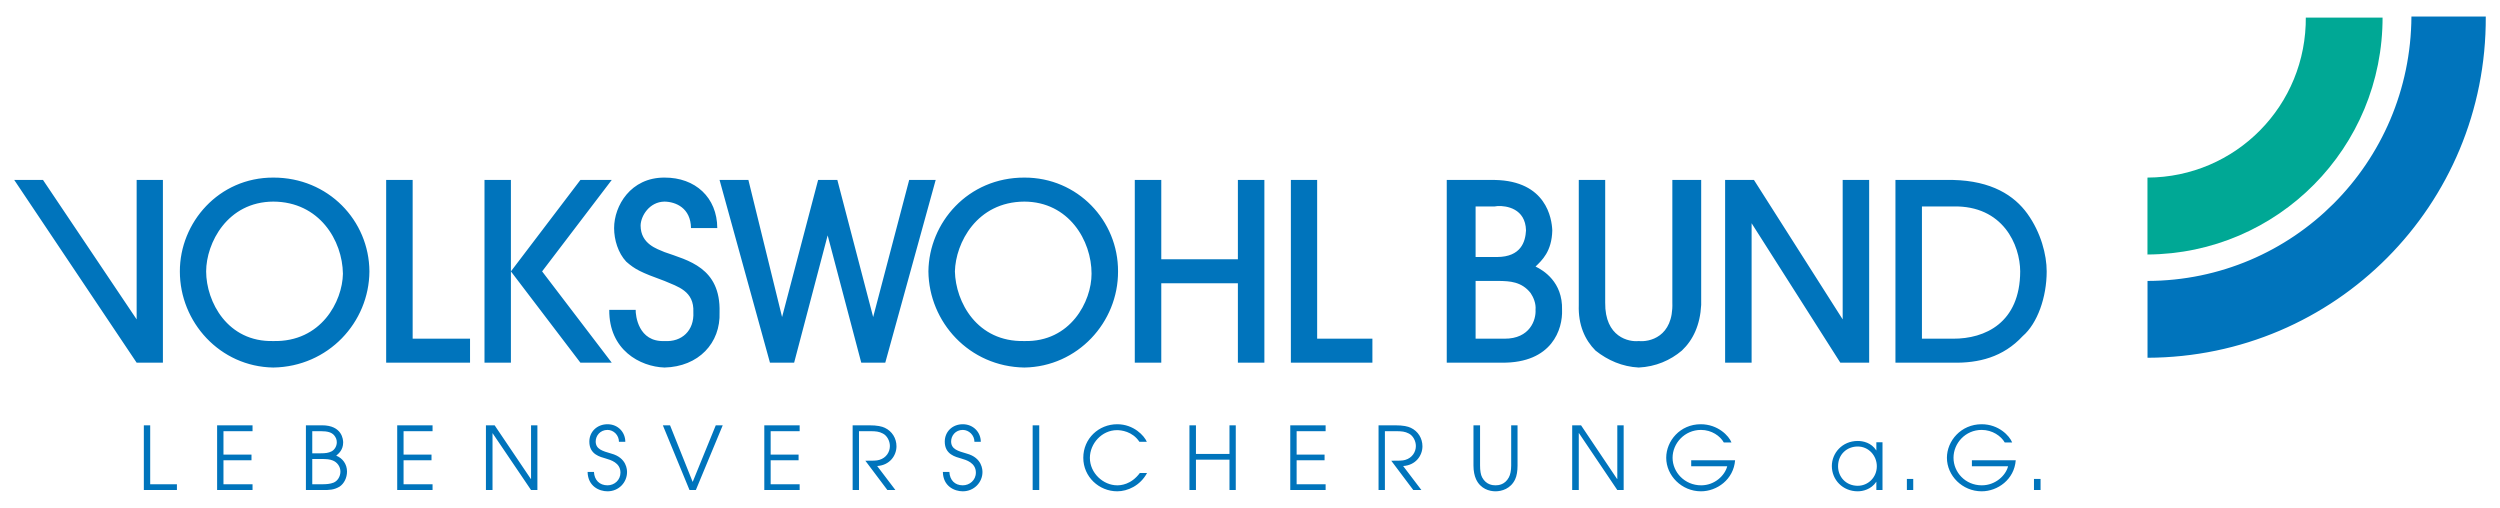
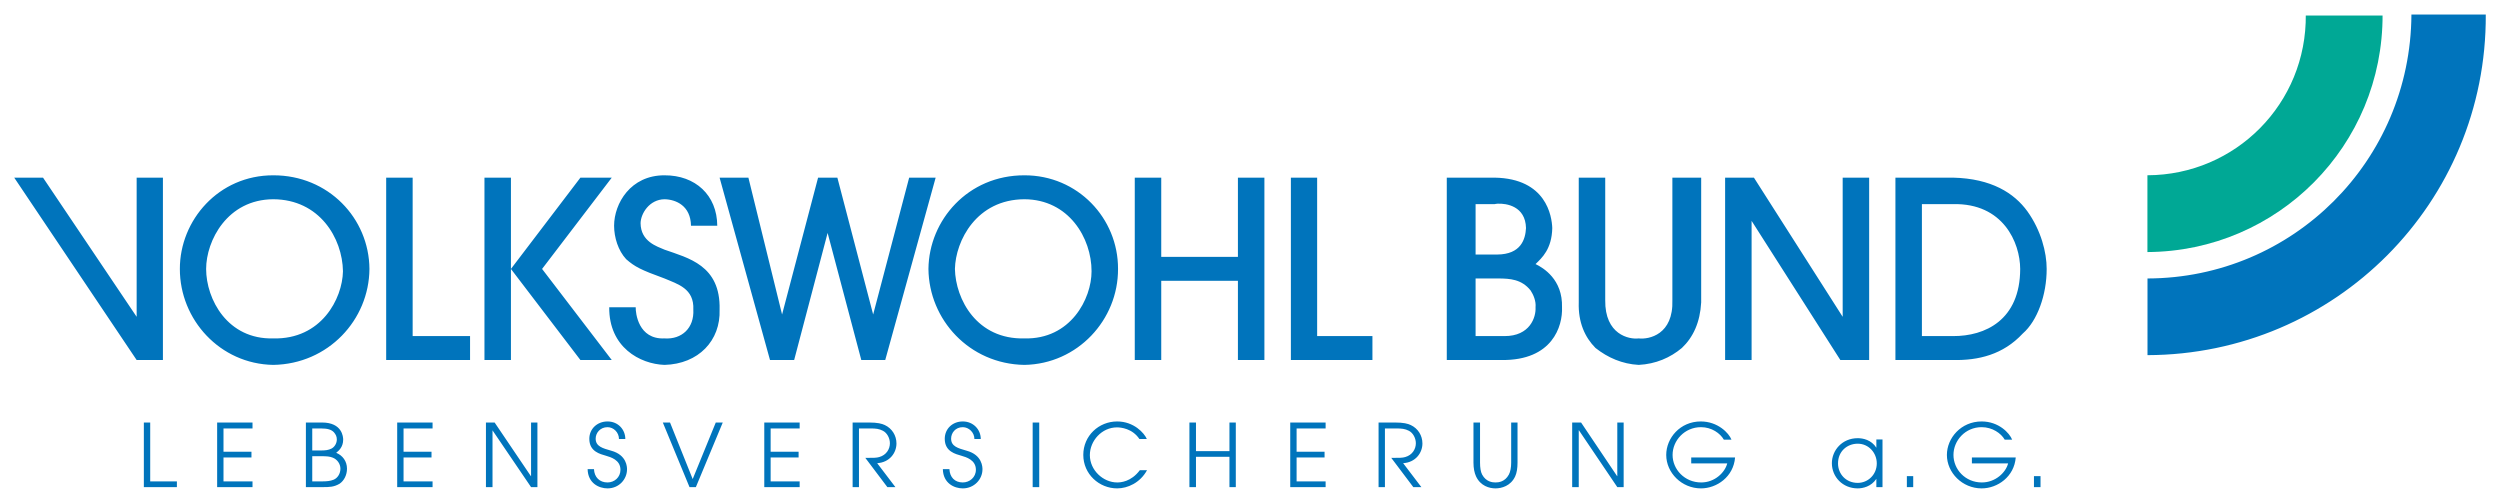
- <svg xmlns="http://www.w3.org/2000/svg" width="128px" height="26px" viewBox="0 0 129 26" version="1.1">
-   <defs>
-     <clipPath id="clip1">
-       <path d="M 110 0.805 L 123 0.805 L 123 14 L 110 14 Z M 110 0.805 " />
+ <svg xmlns="http://www.w3.org/2000/svg" version="1.0" width="1024" height="206" viewBox="-2.097 -2.097 368.82 74.101" id="svg2675">
+   <defs id="defs2677">
+     <clipPath id="clipPath2622">
+       <path d="M 274.477,814.404 L 566.097,814.404 L 566.097,754.003 L 274.477,754.003 L 274.477,814.404 z" id="path2624" />
    </clipPath>
  </defs>
-   <g id="surface1">
-     <path style=" stroke:none;fill-rule:nonzero;fill:rgb(0%,45.49%,73.725%);fill-opacity:1;" d="M 124.43 0.75 C 124.387 8.312 118.316 14.375 110.812 14.395 L 110.812 18.359 C 120.484 18.328 128.316 10.488 128.266 0.75 Z M 14.102 9.062 C 11.285 9.055 9.277 11.383 9.281 13.902 C 9.277 16.52 11.348 18.82 14.102 18.863 C 16.941 18.82 19.047 16.531 19.062 13.902 C 19.047 11.281 16.941 9.055 14.102 9.062 Z M 34.289 9.062 C 32.539 9.055 31.688 10.52 31.688 11.668 C 31.688 12.273 31.895 12.953 32.312 13.398 C 32.758 13.793 33.059 13.949 34.289 14.395 C 34.965 14.688 35.828 14.91 35.777 16.008 C 35.828 16.957 35.18 17.555 34.289 17.496 C 32.934 17.555 32.793 16.172 32.801 15.887 L 31.438 15.887 C 31.418 17.953 33.023 18.82 34.289 18.863 C 36.043 18.82 37.191 17.605 37.129 16.008 C 37.191 13.703 35.496 13.336 34.289 12.906 C 33.91 12.742 33.062 12.496 33.055 11.539 C 33.062 11.047 33.504 10.312 34.289 10.301 C 34.875 10.312 35.641 10.633 35.656 11.668 L 37.012 11.668 C 37.004 10.086 35.875 9.055 34.289 9.062 Z M 52.859 9.062 C 49.949 9.055 47.934 11.383 47.906 13.902 C 47.934 16.52 50.012 18.82 52.859 18.863 C 55.605 18.82 57.703 16.531 57.691 13.902 C 57.703 11.281 55.605 9.055 52.859 9.062 Z M 0.734 9.184 L 7.051 18.613 L 8.406 18.613 L 8.406 9.184 L 7.051 9.184 L 7.051 16.379 L 2.219 9.184 Z M 19.926 9.184 L 19.926 18.613 L 24.254 18.613 L 24.254 17.375 L 21.293 17.375 L 21.293 9.184 Z M 25 9.184 L 25 18.613 L 26.363 18.613 L 26.363 9.184 Z M 26.363 13.902 L 29.949 18.613 L 31.566 18.613 L 27.973 13.902 L 31.566 9.184 L 29.949 9.184 Z M 37.129 9.184 L 39.73 18.613 L 40.977 18.613 L 42.707 12.043 L 44.441 18.613 L 45.68 18.613 L 48.281 9.184 L 46.914 9.184 L 45.055 16.258 L 43.207 9.184 L 42.215 9.184 L 40.355 16.258 L 38.617 9.184 Z M 58.555 9.184 L 58.555 18.613 L 59.922 18.613 L 59.922 14.516 L 63.875 14.516 L 63.875 18.613 L 65.242 18.613 L 65.242 9.184 L 63.875 9.184 L 63.875 13.277 L 59.922 13.277 L 59.922 9.184 Z M 66.609 9.184 L 66.609 18.613 L 70.816 18.613 L 70.816 17.375 L 67.965 17.375 L 67.965 9.184 Z M 74.652 9.184 L 74.652 18.613 L 77.496 18.613 C 80.098 18.637 80.641 16.871 80.602 15.887 C 80.641 14.445 79.633 13.844 79.234 13.652 C 79.559 13.336 80.074 12.879 80.098 11.789 C 80.074 11.176 79.793 9.23 77.125 9.184 Z M 81.465 9.184 L 81.465 15.633 C 81.43 16.664 81.781 17.438 82.328 17.988 C 82.961 18.492 83.711 18.82 84.559 18.863 C 85.438 18.82 86.188 18.492 86.785 17.988 C 87.367 17.438 87.727 16.664 87.781 15.633 L 87.781 9.184 L 86.293 9.184 L 86.293 15.512 C 86.355 17.305 85.082 17.555 84.559 17.496 C 84.066 17.555 82.805 17.305 82.828 15.512 L 82.828 9.184 Z M 89.016 9.184 L 89.016 18.613 L 90.383 18.613 L 90.383 11.418 L 94.961 18.613 L 96.449 18.613 L 96.449 9.184 L 95.082 9.184 L 95.082 16.379 L 90.504 9.184 Z M 97.805 9.184 L 97.805 18.613 L 100.777 18.613 C 102.082 18.637 103.355 18.34 104.371 17.242 C 105.133 16.586 105.609 15.234 105.609 13.902 C 105.609 13.051 105.316 11.902 104.613 10.926 C 103.934 9.984 102.766 9.23 100.777 9.184 Z M 14.102 10.301 C 16.484 10.312 17.672 12.309 17.695 14.023 C 17.672 15.449 16.574 17.555 14.102 17.496 C 11.742 17.555 10.641 15.477 10.637 13.902 C 10.641 12.441 11.727 10.312 14.102 10.301 Z M 52.859 10.301 C 55.148 10.312 56.328 12.309 56.324 14.023 C 56.328 15.449 55.238 17.555 52.859 17.496 C 50.406 17.555 49.309 15.477 49.273 13.902 C 49.309 12.441 50.395 10.312 52.859 10.301 Z M 77.277 10.531 C 77.723 10.508 78.715 10.652 78.742 11.789 C 78.711 12.371 78.484 13.152 77.254 13.16 L 76.141 13.16 L 76.141 10.551 L 77.125 10.551 C 77.16 10.547 77.215 10.535 77.277 10.531 Z M 99.172 10.551 L 100.777 10.551 C 103.363 10.492 104.234 12.543 104.242 13.902 C 104.234 16.559 102.426 17.383 100.777 17.375 L 99.172 17.375 Z M 76.141 14.395 L 77.375 14.395 C 77.883 14.406 78.512 14.422 78.98 15.02 C 79.125 15.234 79.266 15.562 79.234 15.887 C 79.266 16.391 78.953 17.383 77.629 17.375 L 76.141 17.375 Z M 31.348 21.789 C 30.82 21.789 30.41 22.164 30.41 22.688 C 30.41 23.352 30.969 23.473 31.273 23.562 C 31.496 23.629 32.016 23.77 32.016 24.285 C 32.016 24.676 31.699 24.941 31.348 24.941 C 30.938 24.941 30.668 24.672 30.648 24.25 L 30.32 24.25 C 30.336 24.988 30.914 25.25 31.348 25.25 C 31.941 25.25 32.355 24.777 32.355 24.262 C 32.355 24.164 32.355 23.52 31.535 23.301 C 31.098 23.172 30.738 23.082 30.738 22.676 C 30.738 22.387 30.965 22.082 31.348 22.082 C 31.664 22.082 31.938 22.355 31.938 22.695 L 32.266 22.695 C 32.266 22.207 31.895 21.789 31.348 21.789 Z M 49.68 21.789 C 49.152 21.789 48.75 22.164 48.75 22.688 C 48.75 23.352 49.309 23.473 49.613 23.562 C 49.84 23.629 50.355 23.77 50.355 24.285 C 50.355 24.676 50.031 24.941 49.68 24.941 C 49.27 24.941 49.008 24.672 48.988 24.25 L 48.652 24.25 C 48.664 24.988 49.246 25.25 49.68 25.25 C 50.27 25.25 50.695 24.777 50.695 24.262 C 50.695 24.164 50.695 23.52 49.875 23.301 C 49.438 23.172 49.078 23.082 49.078 22.676 C 49.078 22.387 49.297 22.082 49.68 22.082 C 49.996 22.082 50.281 22.355 50.281 22.695 L 50.609 22.695 C 50.609 22.207 50.227 21.789 49.68 21.789 Z M 57.648 21.789 C 56.695 21.789 55.898 22.527 55.898 23.52 C 55.898 24.508 56.715 25.25 57.648 25.25 C 58.184 25.25 58.832 24.961 59.188 24.305 L 58.816 24.305 C 58.359 24.918 57.812 24.941 57.648 24.941 C 56.926 24.941 56.238 24.309 56.238 23.527 C 56.238 22.785 56.855 22.094 57.637 22.094 C 57.84 22.094 58.43 22.148 58.793 22.695 L 59.176 22.695 C 59.047 22.387 58.504 21.789 57.648 21.789 Z M 87.758 21.789 C 86.691 21.789 85.977 22.652 85.977 23.52 C 85.977 24.441 86.773 25.25 87.77 25.25 C 88.59 25.25 89.453 24.645 89.531 23.648 L 87.266 23.648 L 87.266 23.957 L 89.125 23.957 C 89.008 24.422 88.488 24.941 87.781 24.941 C 86.926 24.941 86.305 24.262 86.305 23.52 C 86.305 22.773 86.926 22.082 87.77 22.082 C 88.324 22.082 88.762 22.398 88.949 22.73 L 89.344 22.73 C 89.215 22.391 88.645 21.789 87.758 21.789 Z M 102.254 21.789 C 101.184 21.789 100.461 22.652 100.461 23.52 C 100.461 24.441 101.254 25.25 102.254 25.25 C 103.074 25.25 103.938 24.645 104.012 23.648 L 101.75 23.648 L 101.75 23.957 L 103.617 23.957 C 103.504 24.422 102.973 24.941 102.262 24.941 C 101.406 24.941 100.801 24.262 100.801 23.52 C 100.801 22.773 101.41 22.082 102.254 22.082 C 102.809 22.082 103.254 22.398 103.445 22.73 L 103.828 22.73 C 103.695 22.391 103.137 21.789 102.254 21.789 Z M 7.422 21.844 L 7.422 25.184 L 9.129 25.184 L 9.129 24.887 L 7.75 24.887 L 7.75 21.844 Z M 11.203 21.844 L 11.203 25.184 L 13.031 25.184 L 13.031 24.887 L 11.531 24.887 L 11.531 23.648 L 12.977 23.648 L 12.977 23.355 L 11.531 23.355 L 11.531 22.148 L 13.031 22.148 L 13.031 21.844 Z M 15.785 21.844 L 15.785 25.184 L 16.613 25.184 C 17.008 25.188 17.238 25.176 17.523 25.008 C 17.758 24.848 17.906 24.551 17.906 24.23 C 17.906 23.848 17.68 23.543 17.348 23.41 C 17.465 23.312 17.707 23.121 17.707 22.73 C 17.707 22.594 17.664 21.844 16.613 21.844 Z M 20.496 21.844 L 20.496 25.184 L 22.32 25.184 L 22.32 24.887 L 20.824 24.887 L 20.824 23.648 L 22.266 23.648 L 22.266 23.355 L 20.824 23.355 L 20.824 22.148 L 22.32 22.148 L 22.32 21.844 Z M 25.074 21.844 L 25.074 25.184 L 25.414 25.184 L 25.414 22.246 L 27.402 25.184 L 27.73 25.184 L 27.73 21.844 L 27.402 21.844 L 27.402 24.613 L 27.391 24.613 L 25.523 21.844 Z M 34.203 21.844 L 35.578 25.184 L 35.906 25.184 L 37.293 21.844 L 36.934 21.844 L 35.742 24.766 L 34.574 21.844 Z M 39.438 21.844 L 39.438 25.184 L 41.262 25.184 L 41.262 24.887 L 39.766 24.887 L 39.766 23.648 L 41.207 23.648 L 41.207 23.355 L 39.766 23.355 L 39.766 22.148 L 41.262 22.148 L 41.262 21.844 Z M 43.996 21.844 L 43.996 25.184 L 44.324 25.184 L 44.324 22.148 L 44.914 22.148 C 45.191 22.148 45.359 22.164 45.559 22.27 C 45.773 22.379 45.918 22.652 45.918 22.914 C 45.918 23.215 45.738 23.523 45.371 23.629 C 45.223 23.672 45.074 23.672 44.652 23.672 L 45.789 25.184 L 46.203 25.184 L 45.262 23.945 C 45.906 23.906 46.258 23.41 46.258 22.926 C 46.258 22.516 46.031 22.148 45.656 21.973 C 45.504 21.902 45.281 21.844 44.836 21.844 Z M 53.285 21.844 L 53.285 25.184 L 53.625 25.184 L 53.625 21.844 Z M 61.375 21.844 L 61.375 25.184 L 61.711 25.184 L 61.711 23.617 L 63.441 23.617 L 63.441 25.184 L 63.766 25.184 L 63.766 21.844 L 63.441 21.844 L 63.441 23.32 L 61.711 23.32 L 61.711 21.844 Z M 66.578 21.844 L 66.578 25.184 L 68.402 25.184 L 68.402 24.887 L 66.906 24.887 L 66.906 23.648 L 68.348 23.648 L 68.348 23.355 L 66.906 23.355 L 66.906 22.148 L 68.402 22.148 L 68.402 21.844 Z M 71.133 21.844 L 71.133 25.184 L 71.461 25.184 L 71.461 22.148 L 72.043 22.148 C 72.32 22.148 72.5 22.164 72.699 22.27 C 72.914 22.379 73.059 22.652 73.059 22.914 C 73.059 23.215 72.875 23.523 72.512 23.629 C 72.363 23.672 72.215 23.672 71.789 23.672 L 72.926 25.184 L 73.344 25.184 L 72.402 23.945 C 73.047 23.906 73.398 23.41 73.398 22.926 C 73.398 22.516 73.172 22.148 72.797 21.973 C 72.645 21.902 72.422 21.844 71.977 21.844 Z M 76.031 21.844 L 76.031 23.922 C 76.031 24.203 76.082 24.449 76.164 24.625 C 76.391 25.125 76.855 25.25 77.168 25.25 C 77.48 25.25 77.953 25.125 78.184 24.625 C 78.266 24.449 78.305 24.203 78.305 23.922 L 78.305 21.844 L 77.977 21.844 L 77.977 23.922 C 77.977 24.168 77.934 24.395 77.855 24.535 C 77.652 24.91 77.324 24.941 77.168 24.941 C 77.012 24.941 76.684 24.91 76.48 24.535 C 76.402 24.395 76.371 24.168 76.371 23.922 L 76.371 21.844 Z M 81.125 21.844 L 81.125 25.184 L 81.465 25.184 L 81.465 22.246 L 81.473 22.246 L 83.453 25.184 L 83.781 25.184 L 83.781 21.844 L 83.453 21.844 L 83.453 24.613 L 83.441 24.613 L 81.582 21.844 Z M 16.113 22.148 L 16.559 22.148 C 16.902 22.148 17.105 22.207 17.238 22.355 C 17.324 22.461 17.379 22.566 17.379 22.719 C 17.379 22.918 17.266 23.109 17.105 23.191 C 16.945 23.27 16.801 23.289 16.539 23.289 L 16.113 23.289 Z M 95.859 22.652 C 95.051 22.652 94.523 23.285 94.523 23.945 C 94.523 24.656 95.082 25.25 95.859 25.25 C 96.113 25.25 96.551 25.16 96.82 24.754 L 96.82 25.184 L 97.137 25.184 L 97.137 22.719 L 96.82 22.719 L 96.82 23.145 C 96.559 22.734 96.125 22.652 95.859 22.652 Z M 95.859 22.938 C 96.426 22.938 96.844 23.414 96.844 23.957 C 96.844 24.535 96.391 24.965 95.859 24.965 C 95.254 24.965 94.844 24.508 94.844 23.957 C 94.844 23.328 95.316 22.938 95.859 22.938 Z M 16.113 23.582 L 16.527 23.582 C 16.883 23.582 17.016 23.598 17.172 23.66 C 17.395 23.746 17.566 23.973 17.566 24.23 C 17.566 24.484 17.422 24.715 17.215 24.801 C 17.035 24.871 16.863 24.887 16.582 24.887 L 16.113 24.887 Z M 98.395 24.613 L 98.395 25.184 L 98.723 25.184 L 98.723 24.613 Z M 104.953 24.613 L 104.953 25.184 L 105.293 25.184 L 105.293 24.613 Z M 104.953 24.613 " />
-     <g clip-path="url(#clip1)" clip-rule="nonzero">
-       <path style=" stroke:none;fill-rule:nonzero;fill:rgb(0%,65.882%,58.431%);fill-opacity:1;" d="M 122.941 0.75 C 122.969 7.527 117.531 12.996 110.809 13.031 L 110.809 9.062 C 115.355 9.047 119.031 5.348 118.98 0.75 L 122.941 0.75 " />
+   <g transform="translate(-192.6872,-497.4091)" id="layer1">
+     <path d="M 546.343,497.409 C 546.223,518.987 528.861,536.29 507.406,536.347 L 507.406,547.659 C 535.066,547.569 557.455,525.192 557.312,497.409 L 546.343,497.409 z M 230.906,521.128 C 222.852,521.108 217.111,527.752 217.125,534.94 C 217.111,542.405 223.033,548.967 230.906,549.097 C 239.03,548.967 245.042,542.442 245.093,534.94 C 245.042,527.463 239.03,521.108 230.906,521.128 z M 288.625,521.128 C 283.623,521.108 281.19,525.282 281.187,528.565 C 281.19,530.288 281.781,532.228 282.968,533.503 C 284.247,534.622 285.111,535.069 288.625,536.347 C 290.552,537.173 293.02,537.817 292.875,540.94 C 293.02,543.657 291.168,545.364 288.625,545.19 C 284.748,545.364 284.347,541.417 284.375,540.597 L 280.468,540.597 C 280.417,546.497 285.002,548.967 288.625,549.097 C 293.635,548.967 296.918,545.507 296.75,540.94 C 296.918,534.372 292.076,533.325 288.625,532.097 C 287.541,531.622 285.118,530.919 285.093,528.19 C 285.118,526.784 286.381,524.689 288.625,524.659 C 290.298,524.689 292.486,525.609 292.531,528.565 L 296.406,528.565 C 296.383,524.049 293.163,521.108 288.625,521.128 z M 341.718,521.128 C 333.396,521.108 327.632,527.752 327.562,534.94 C 327.632,542.405 333.577,548.967 341.718,549.097 C 349.573,548.967 355.565,542.442 355.531,534.94 C 355.565,527.463 349.573,521.108 341.718,521.128 z M 192.687,521.472 L 210.75,548.378 L 214.625,548.378 L 214.625,521.472 L 210.75,521.472 L 210.75,542.003 L 196.937,521.472 L 192.687,521.472 z M 247.562,521.472 L 247.562,548.378 L 259.937,548.378 L 259.937,544.847 L 251.468,544.847 L 251.468,521.472 L 247.562,521.472 z M 262.062,521.472 L 262.062,548.378 L 265.968,548.378 L 265.968,534.94 L 265.968,521.472 L 262.062,521.472 z M 265.968,534.94 L 276.218,548.378 L 280.843,548.378 L 270.562,534.94 L 280.843,521.472 L 276.218,521.472 L 265.968,534.94 z M 296.75,521.472 L 304.187,548.378 L 307.75,548.378 L 312.687,529.628 L 317.656,548.378 L 321.187,548.378 L 328.625,521.472 L 324.718,521.472 L 319.406,541.659 L 314.125,521.472 L 311.281,521.472 L 305.968,541.659 L 301,521.472 L 296.75,521.472 z M 358,521.472 L 358,548.378 L 361.906,548.378 L 361.906,536.69 L 373.218,536.69 L 373.218,548.378 L 377.125,548.378 L 377.125,521.472 L 373.218,521.472 L 373.218,533.159 L 361.906,533.159 L 361.906,521.472 L 358,521.472 z M 381.031,521.472 L 381.031,548.378 L 393.062,548.378 L 393.062,544.847 L 384.906,544.847 L 384.906,521.472 L 381.031,521.472 z M 404.031,521.472 L 404.031,548.378 L 412.156,548.378 C 419.598,548.449 421.147,543.412 421.031,540.597 C 421.147,536.485 418.268,534.775 417.125,534.222 C 418.051,533.325 419.53,532.019 419.593,528.909 C 419.53,527.158 418.728,521.605 411.093,521.472 L 404.031,521.472 z M 423.5,521.472 L 423.5,539.878 C 423.405,542.822 424.41,545.028 425.968,546.597 C 427.783,548.037 429.927,548.967 432.343,549.097 C 434.86,548.967 437.002,548.037 438.718,546.597 C 440.376,545.028 441.403,542.822 441.562,539.878 L 441.562,521.472 L 437.312,521.472 L 437.312,539.534 C 437.485,544.647 433.843,545.364 432.343,545.19 C 430.943,545.364 427.333,544.647 427.406,539.534 L 427.406,521.472 L 423.5,521.472 z M 445.093,521.472 L 445.093,548.378 L 449,548.378 L 449,527.847 L 462.093,548.378 L 466.343,548.378 L 466.343,521.472 L 462.437,521.472 L 462.437,542.003 L 449.343,521.472 L 445.093,521.472 z M 470.218,521.472 L 470.218,548.378 L 478.718,548.378 C 482.448,548.449 486.09,547.602 489,544.472 C 491.167,542.597 492.538,538.743 492.531,534.94 C 492.538,532.504 491.692,529.235 489.687,526.44 C 487.738,523.757 484.407,521.605 478.718,521.472 L 470.218,521.472 z M 230.906,524.659 C 237.723,524.689 241.111,530.389 241.187,535.284 C 241.111,539.348 237.977,545.364 230.906,545.19 C 224.158,545.364 221.008,539.43 221,534.94 C 221.008,530.763 224.122,524.689 230.906,524.659 z M 341.718,524.659 C 348.268,524.689 351.633,530.389 351.625,535.284 C 351.633,539.348 348.522,545.364 341.718,545.19 C 334.702,545.364 331.562,539.43 331.468,534.94 C 331.562,530.763 334.666,524.689 341.718,524.659 z M 411.531,525.315 C 412.804,525.252 415.643,525.664 415.718,528.909 C 415.632,530.567 414.977,532.792 411.468,532.815 L 408.281,532.815 L 408.281,525.378 L 411.093,525.378 C 411.2,525.357 411.349,525.324 411.531,525.315 z M 474.125,525.378 L 478.718,525.378 C 486.111,525.208 488.608,531.053 488.625,534.94 C 488.608,542.515 483.427,544.867 478.718,544.847 L 474.125,544.847 L 474.125,525.378 z M 408.281,536.347 L 411.812,536.347 C 413.262,536.374 415.066,536.422 416.406,538.128 C 416.808,538.743 417.217,539.677 417.125,540.597 C 417.217,542.034 416.318,544.867 412.531,544.847 L 408.281,544.847 L 408.281,536.347 z M 280.218,557.44 C 278.71,557.44 277.531,558.519 277.531,560.003 C 277.531,561.899 279.135,562.245 280,562.503 C 280.643,562.697 282.125,563.095 282.125,564.565 C 282.125,565.687 281.225,566.44 280.218,566.44 C 279.046,566.44 278.27,565.67 278.218,564.472 L 277.281,564.472 C 277.321,566.573 278.981,567.315 280.218,567.315 C 281.908,567.315 283.093,565.973 283.093,564.503 C 283.093,564.219 283.096,562.384 280.75,561.753 C 279.498,561.39 278.468,561.132 278.468,559.972 C 278.468,559.147 279.122,558.284 280.218,558.284 C 281.121,558.284 281.906,559.065 281.906,560.034 L 282.843,560.034 C 282.843,558.64 281.78,557.44 280.218,557.44 z M 332.625,557.44 C 331.117,557.44 329.968,558.519 329.968,560.003 C 329.968,561.899 331.572,562.245 332.437,562.503 C 333.081,562.697 334.562,563.095 334.562,564.565 C 334.562,565.687 333.631,566.44 332.625,566.44 C 331.452,566.44 330.707,565.67 330.656,564.472 L 329.687,564.472 C 329.726,566.573 331.388,567.315 332.625,567.315 C 334.315,567.315 335.531,565.973 335.531,564.503 C 335.531,564.219 335.533,562.384 333.187,561.753 C 331.937,561.39 330.906,561.132 330.906,559.972 C 330.906,559.147 331.53,558.284 332.625,558.284 C 333.528,558.284 334.343,559.065 334.343,560.034 L 335.281,560.034 C 335.281,558.64 334.186,557.44 332.625,557.44 z M 355.406,557.44 C 352.685,557.44 350.406,559.554 350.406,562.378 C 350.406,565.202 352.737,567.315 355.406,567.315 C 356.94,567.315 358.792,566.498 359.812,564.628 L 358.75,564.628 C 357.448,566.369 355.882,566.44 355.406,566.44 C 353.342,566.44 351.375,564.639 351.375,562.409 C 351.375,560.282 353.143,558.315 355.375,558.315 C 355.955,558.315 357.643,558.474 358.687,560.034 L 359.781,560.034 C 359.407,559.145 357.855,557.44 355.406,557.44 z M 441.5,557.44 C 438.443,557.44 436.406,559.902 436.406,562.378 C 436.406,565.008 438.682,567.315 441.531,567.315 C 443.877,567.315 446.343,565.59 446.562,562.753 L 440.093,562.753 L 440.093,563.628 L 445.406,563.628 C 445.072,564.957 443.586,566.44 441.562,566.44 C 439.112,566.44 437.343,564.505 437.343,562.378 C 437.343,560.25 439.12,558.284 441.531,558.284 C 443.117,558.284 444.363,559.188 444.906,560.128 L 446.031,560.128 C 445.658,559.162 444.027,557.44 441.5,557.44 z M 482.937,557.44 C 479.881,557.44 477.812,559.902 477.812,562.378 C 477.812,565.008 480.087,567.315 482.937,567.315 C 485.283,567.315 487.75,565.59 487.968,562.753 L 481.5,562.753 L 481.5,563.628 L 486.843,563.628 C 486.51,564.957 484.992,566.44 482.968,566.44 C 480.518,566.44 478.781,564.505 478.781,562.378 C 478.781,560.25 480.526,558.284 482.937,558.284 C 484.522,558.284 485.802,559.188 486.343,560.128 L 487.437,560.128 C 487.063,559.162 485.466,557.44 482.937,557.44 z M 211.812,557.597 L 211.812,567.128 L 216.687,567.128 L 216.687,566.284 L 212.75,566.284 L 212.75,557.597 L 211.812,557.597 z M 222.625,557.597 L 222.625,567.128 L 227.843,567.128 L 227.843,566.284 L 223.562,566.284 L 223.562,562.753 L 227.687,562.753 L 227.687,561.909 L 223.562,561.909 L 223.562,558.472 L 227.843,558.472 L 227.843,557.597 L 222.625,557.597 z M 235.718,557.597 L 235.718,567.128 L 238.093,567.128 C 239.215,567.14 239.875,567.104 240.687,566.628 C 241.358,566.177 241.781,565.325 241.781,564.409 C 241.781,563.313 241.141,562.453 240.187,562.065 C 240.522,561.795 241.218,561.25 241.218,560.128 C 241.218,559.742 241.097,557.597 238.093,557.597 L 235.718,557.597 z M 249.187,557.597 L 249.187,567.128 L 254.406,567.128 L 254.406,566.284 L 250.125,566.284 L 250.125,562.753 L 254.25,562.753 L 254.25,561.909 L 250.125,561.909 L 250.125,558.472 L 254.406,558.472 L 254.406,557.597 L 249.187,557.597 z M 262.281,557.597 L 262.281,567.128 L 263.25,567.128 L 263.25,558.753 L 268.937,567.128 L 269.875,567.128 L 269.875,557.597 L 268.937,557.597 L 268.937,565.503 L 268.906,565.503 L 263.562,557.597 L 262.281,557.597 z M 288.375,557.597 L 292.312,567.128 L 293.25,567.128 L 297.218,557.597 L 296.187,557.597 L 292.781,565.94 L 289.437,557.597 L 288.375,557.597 z M 303.343,557.597 L 303.343,567.128 L 308.562,567.128 L 308.562,566.284 L 304.281,566.284 L 304.281,562.753 L 308.406,562.753 L 308.406,561.909 L 304.281,561.909 L 304.281,558.472 L 308.562,558.472 L 308.562,557.597 L 303.343,557.597 z M 316.375,557.597 L 316.375,567.128 L 317.312,567.128 L 317.312,558.472 L 319,558.472 C 319.8,558.472 320.276,558.518 320.843,558.815 C 321.462,559.125 321.875,559.91 321.875,560.659 C 321.875,561.51 321.357,562.393 320.312,562.69 C 319.887,562.818 319.462,562.815 318.25,562.815 L 321.5,567.128 L 322.687,567.128 L 320,563.597 C 321.843,563.482 322.843,562.07 322.843,560.69 C 322.843,559.517 322.195,558.474 321.125,557.972 C 320.687,557.765 320.057,557.597 318.781,557.597 L 316.375,557.597 z M 342.937,557.597 L 342.937,567.128 L 343.906,567.128 L 343.906,557.597 L 342.937,557.597 z M 366.062,557.597 L 366.062,567.128 L 367.031,567.128 L 367.031,562.659 L 371.968,562.659 L 371.968,567.128 L 372.906,567.128 L 372.906,557.597 L 371.968,557.597 L 371.968,561.815 L 367.031,561.815 L 367.031,557.597 L 366.062,557.597 z M 380.937,557.597 L 380.937,567.128 L 386.156,567.128 L 386.156,566.284 L 381.875,566.284 L 381.875,562.753 L 386,562.753 L 386,561.909 L 381.875,561.909 L 381.875,558.472 L 386.156,558.472 L 386.156,557.597 L 380.937,557.597 z M 393.968,557.597 L 393.968,567.128 L 394.906,567.128 L 394.906,558.472 L 396.562,558.472 C 397.361,558.472 397.87,558.518 398.437,558.815 C 399.055,559.125 399.468,559.91 399.468,560.659 C 399.468,561.51 398.95,562.393 397.906,562.69 C 397.48,562.818 397.056,562.815 395.843,562.815 L 399.093,567.128 L 400.281,567.128 L 397.593,563.597 C 399.437,563.482 400.437,562.07 400.437,560.69 C 400.437,559.517 399.788,558.474 398.718,557.972 C 398.281,557.765 397.651,557.597 396.375,557.597 L 393.968,557.597 z M 407.968,557.597 L 407.968,563.534 C 407.968,564.334 408.111,565.032 408.343,565.534 C 409.001,566.965 410.328,567.315 411.218,567.315 C 412.107,567.315 413.467,566.965 414.125,565.534 C 414.357,565.032 414.468,564.334 414.468,563.534 L 414.468,557.597 L 413.531,557.597 L 413.531,563.534 C 413.531,564.232 413.408,564.883 413.187,565.284 C 412.608,566.354 411.668,566.44 411.218,566.44 C 410.767,566.44 409.83,566.354 409.25,565.284 C 409.031,564.883 408.937,564.232 408.937,563.534 L 408.937,557.597 L 407.968,557.597 z M 422.531,557.597 L 422.531,567.128 L 423.5,567.128 L 423.5,558.753 L 423.531,558.753 L 429.187,567.128 L 430.125,567.128 L 430.125,557.597 L 429.187,557.597 L 429.187,565.503 L 429.156,565.503 L 423.843,557.597 L 422.531,557.597 z M 236.656,558.472 L 237.937,558.472 C 238.917,558.472 239.501,558.64 239.875,559.065 C 240.121,559.363 240.281,559.659 240.281,560.097 C 240.281,560.664 239.951,561.208 239.5,561.44 C 239.036,561.672 238.622,561.722 237.875,561.722 L 236.656,561.722 L 236.656,558.472 z M 464.656,559.909 C 462.346,559.909 460.843,561.714 460.843,563.597 C 460.843,565.623 462.437,567.315 464.656,567.315 C 465.39,567.315 466.631,567.068 467.406,565.909 L 467.406,567.128 L 468.312,567.128 L 468.312,560.097 L 467.406,560.097 L 467.406,561.315 C 466.657,560.142 465.416,559.909 464.656,559.909 z M 464.656,560.722 C 466.281,560.722 467.468,562.082 467.468,563.628 C 467.468,565.279 466.177,566.503 464.656,566.503 C 462.927,566.503 461.75,565.2 461.75,563.628 C 461.75,561.835 463.108,560.722 464.656,560.722 z M 236.656,562.565 L 237.843,562.565 C 238.861,562.565 239.236,562.604 239.687,562.784 C 240.318,563.029 240.812,563.675 240.812,564.409 C 240.812,565.133 240.405,565.789 239.812,566.034 C 239.296,566.24 238.8,566.284 238,566.284 L 236.656,566.284 L 236.656,562.565 z M 471.906,565.503 L 471.906,567.128 L 472.843,567.128 L 472.843,565.503 L 471.906,565.503 z M 490.656,565.503 L 490.656,567.128 L 491.625,567.128 L 491.625,565.503 L 490.656,565.503 z" id="path2486" style="fill:#0074bc;fill-opacity:1;fill-rule:nonzero;stroke:none" />
+     <g transform="matrix(1.25,0,0,-1.25,-150.3128,1515.565)" id="g2618">
+       <g clip-path="url(#clipPath2622)" id="g2620">
+         <g transform="translate(553.92,814.529)" id="g2626">
+           <path d="M 0,0 C 0.064,-15.474 -12.378,-27.958 -27.754,-28.037 L -27.754,-18.974 C -17.351,-18.941 -8.941,-10.5 -9.063,0 L 0,0" id="path2628" style="fill:#00a895;fill-opacity:1;fill-rule:nonzero;stroke:none" />
+         </g>
+         <g transform="translate(566.097,814.529)" id="g2630" />
+       </g>
    </g>
  </g>
</svg>
